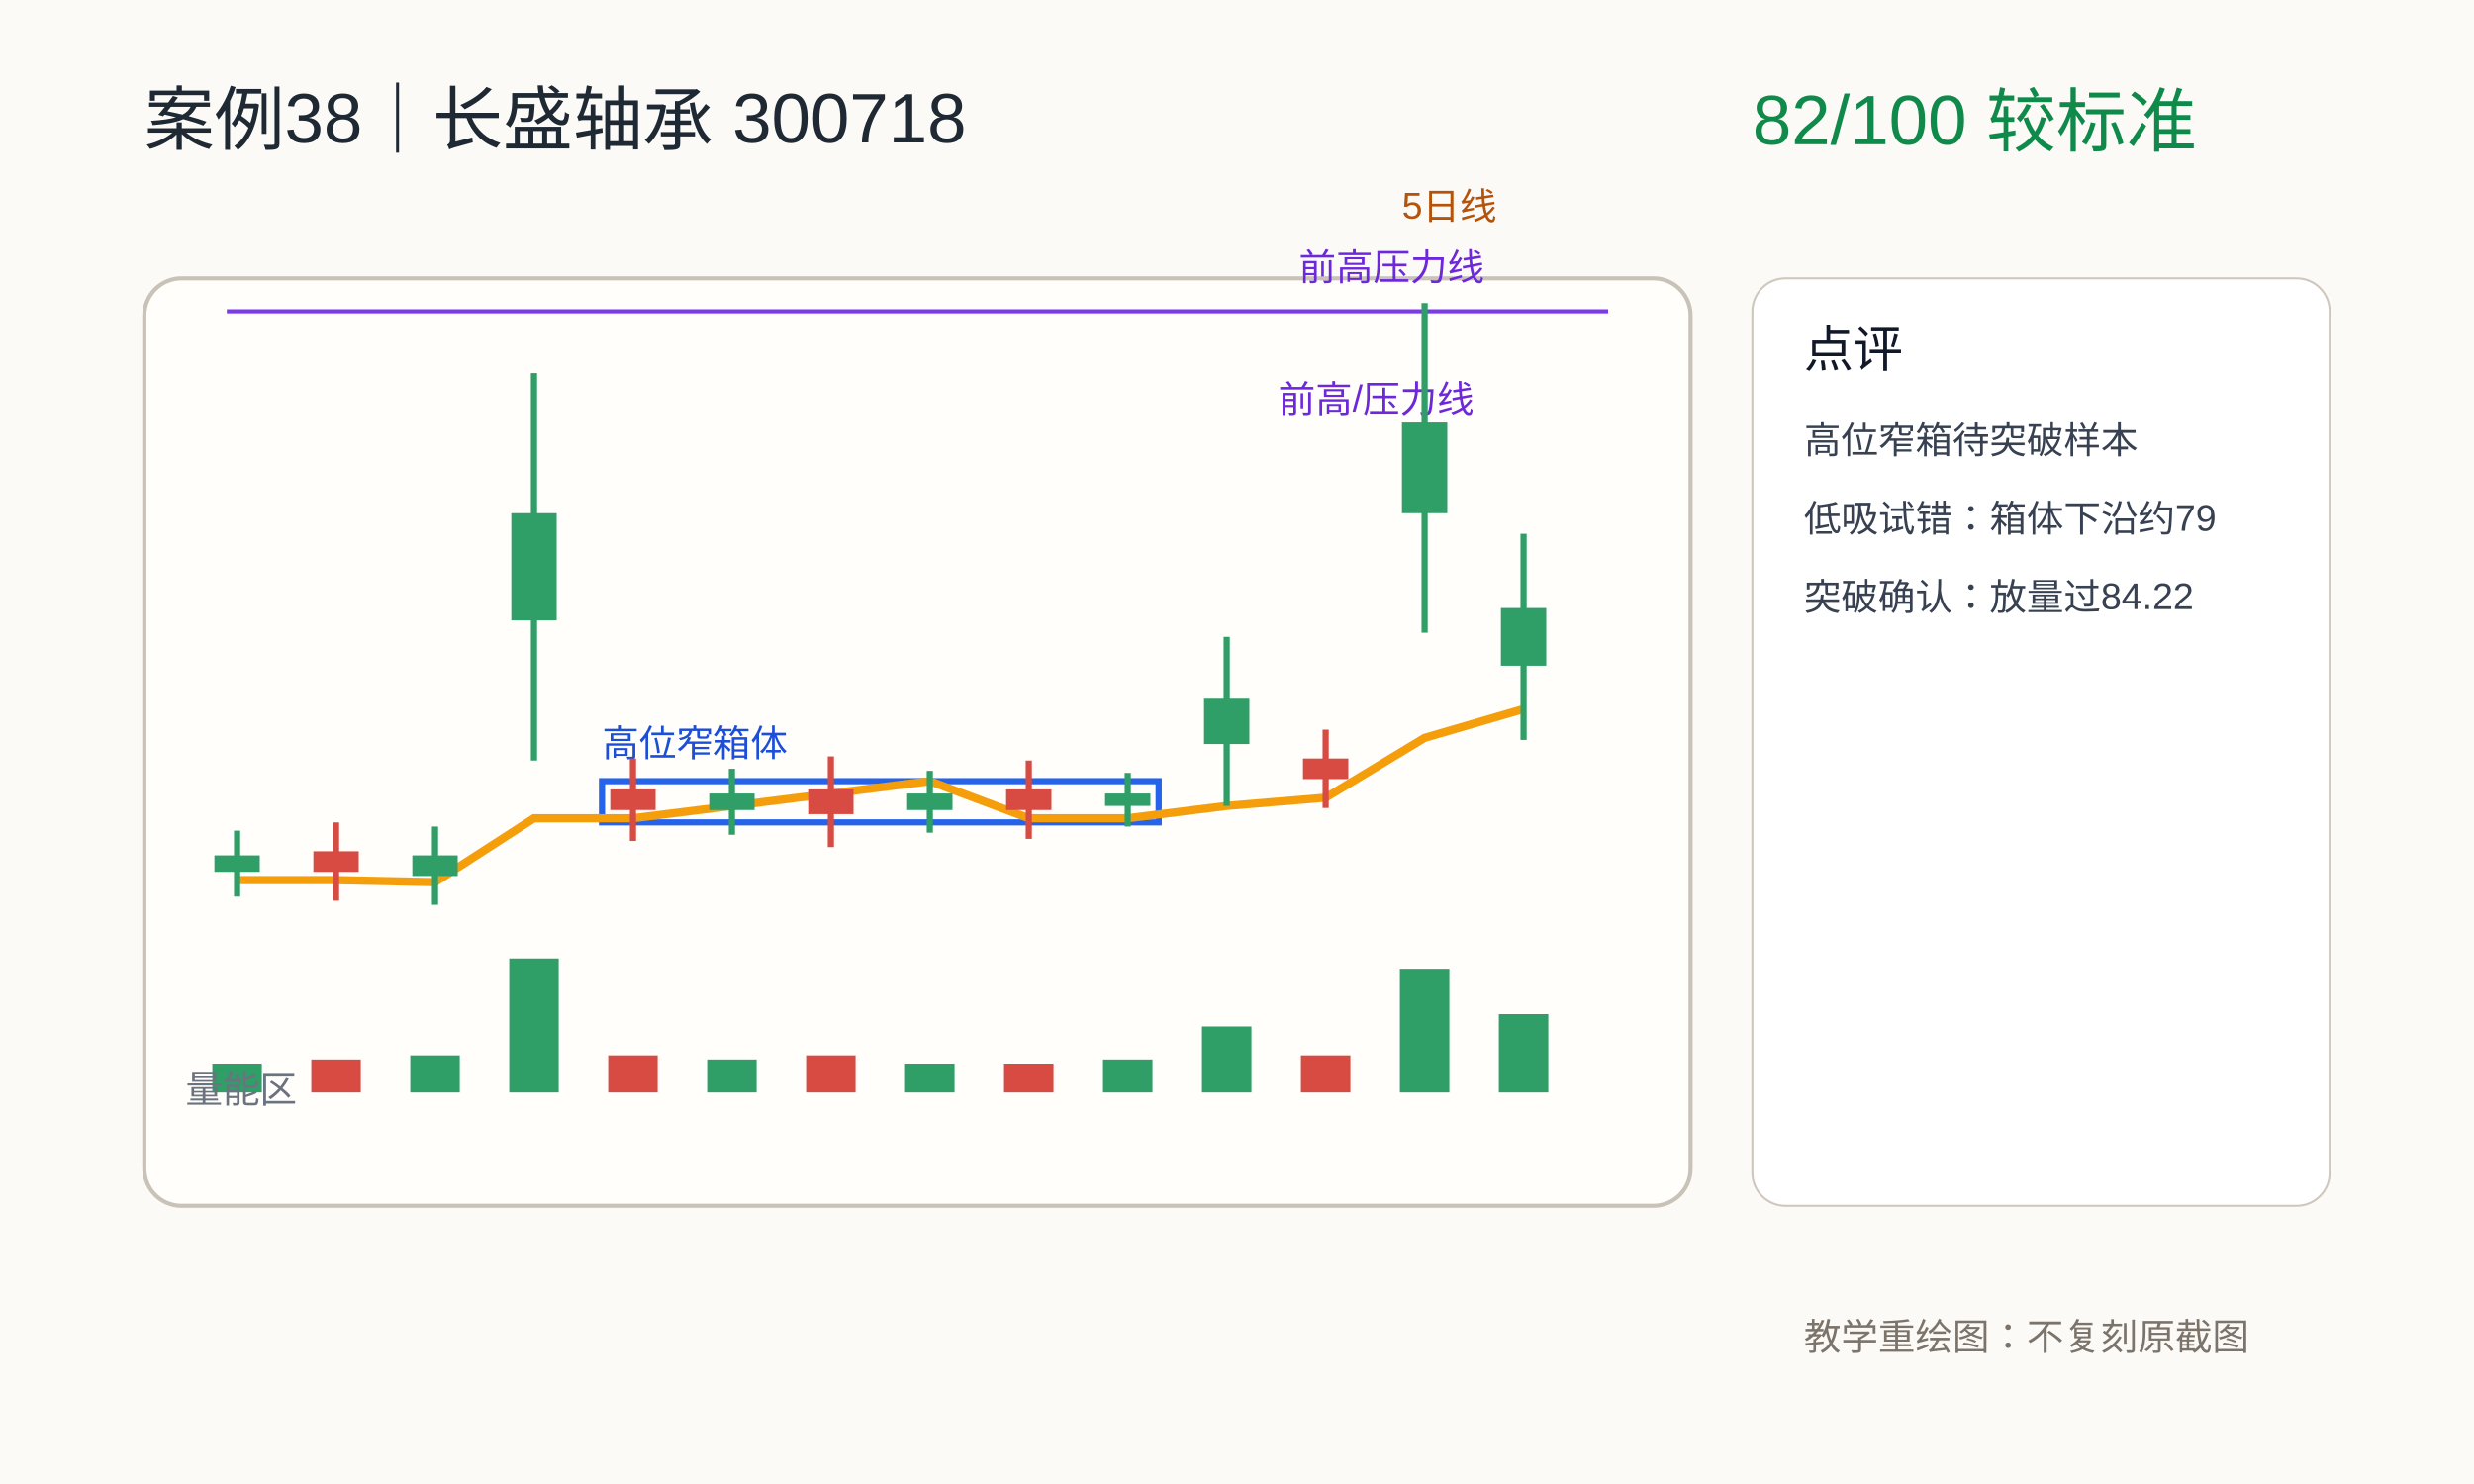
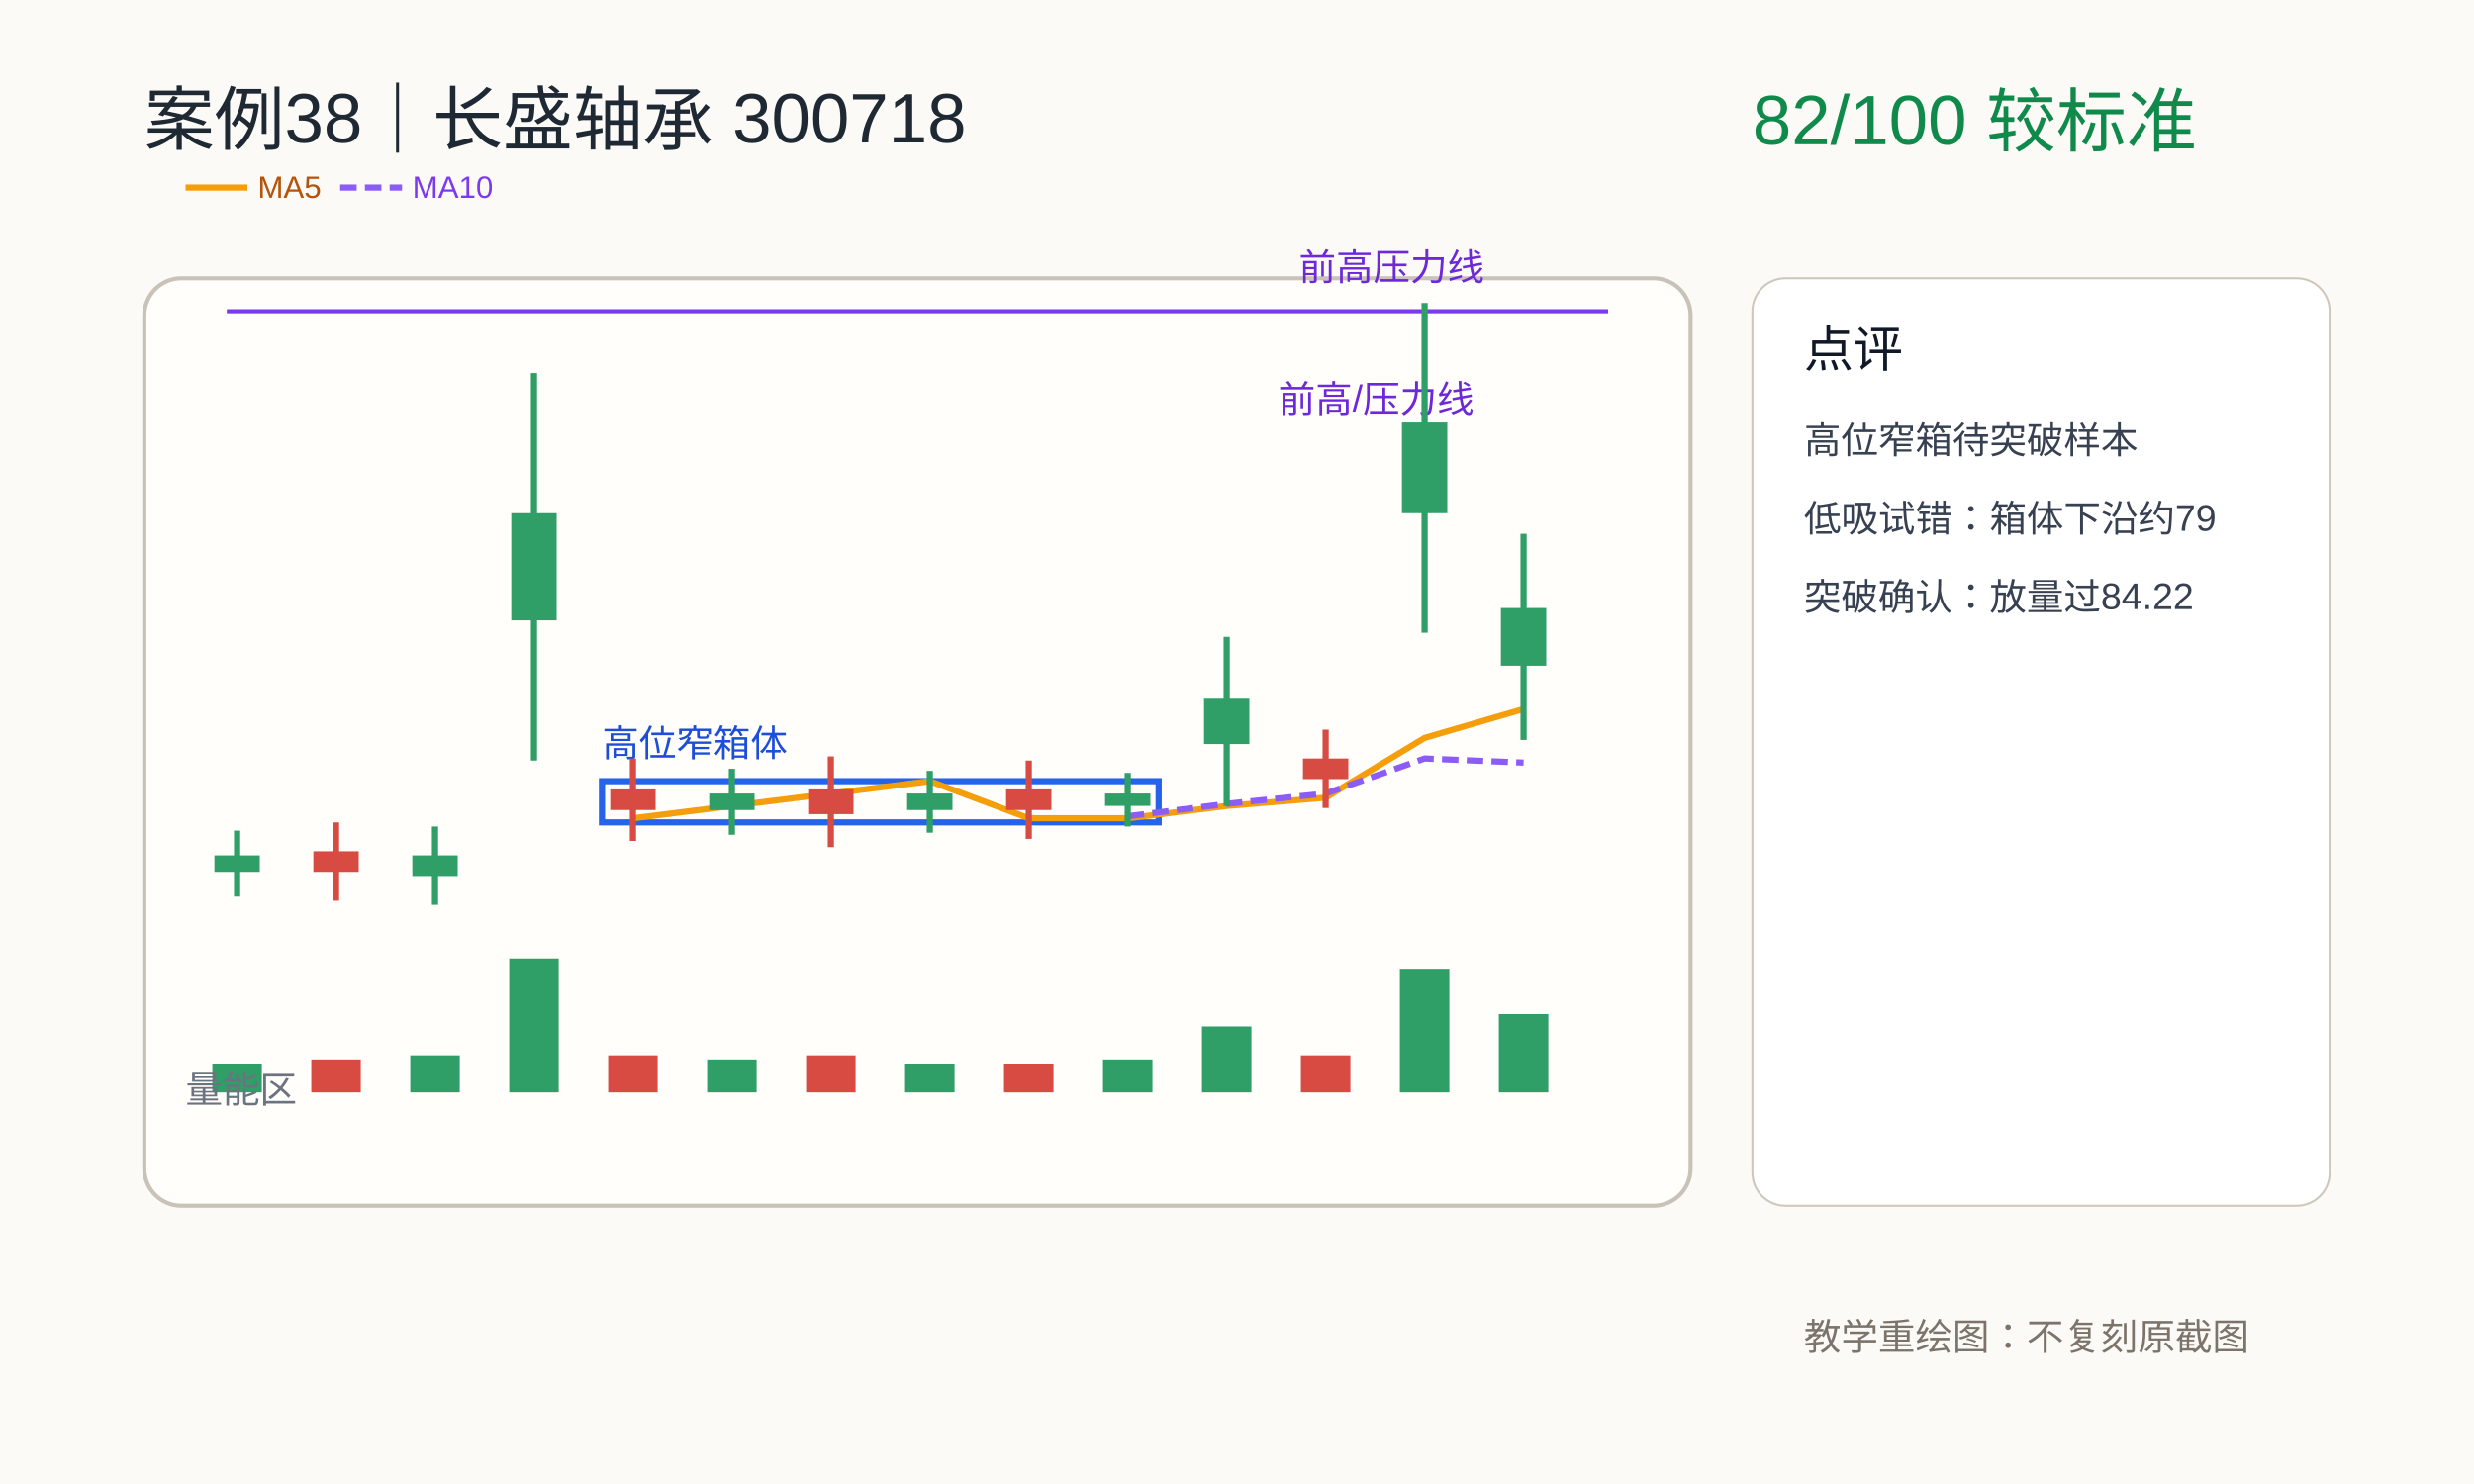
<svg xmlns="http://www.w3.org/2000/svg" width="1200" height="720" viewBox="0 0 1200 720">
  <rect width="1200" height="720" fill="#fbfaf7" />
  <rect x="70" y="135" width="750" height="450" rx="18" fill="#fffefb" stroke="#c9c2b8" stroke-width="2" />
  <text x="70" y="70" font-size="34" font-family="PingFang SC, Arial" fill="#1f2933">案例38｜长盛轴承 300718</text>
  <text x="850" y="70" font-size="34" font-family="PingFang SC, Arial" fill="#0f8a4b">82/100  较标准</text>
  <text x="620" y="200" font-size="18" font-family="PingFang SC, Arial" fill="#6d28d9">前高/压力线</text>
  <line x1="110" y1="151" x2="780" y2="151" stroke="#7c3aed" stroke-width="2" />
  <text x="630" y="136" font-size="18" font-family="PingFang SC, Arial" fill="#6d28d9">前高压力线</text>
  <rect x="292" y="379" width="270" height="20" fill="none" stroke="#2563eb" stroke-width="3" />
  <text x="292" y="367" font-size="18" font-family="PingFang SC, Arial" fill="#1d4ed8">高位窄箱体</text>
-   <polyline points="115,427 163,427 211,428 259,397 307,397 355,391 403,385 451,379 499,397 547,397 595,391 643,387 691,358 739,344" fill="none" stroke="#f59e0b" stroke-width="4" />
-   <text x="680" y="106" font-size="18" font-family="PingFang SC, Arial" fill="#b45309">5日线</text>
+   <polyline points="307,397 355,391 403,385 451,379 499,397 547,397 595,391 643,387 691,358 739,344" fill="none" stroke="#f59e0b" stroke-width="3" />
+   <polyline points="547,396 595,390 643,385 691,368 739,370" fill="none" stroke="#8b5cf6" stroke-width="3" stroke-dasharray="8,4" />
+   <line x1="90" y1="91" x2="120" y2="91" stroke="#f59e0b" stroke-width="3" />
+   <text x="125" y="96" font-size="15" font-family="PingFang SC, Arial" fill="#b45309">MA5</text>
+   <line x1="165" y1="91" x2="195" y2="91" stroke="#8b5cf6" stroke-width="3" stroke-dasharray="8,4" />
+   <text x="200" y="96" font-size="15" font-family="PingFang SC, Arial" fill="#7c3aed">MA10</text>
  <line x1="115" y1="403" x2="115" y2="435" stroke="#2f9e67" stroke-width="3" />
  <rect x="104" y="415" width="22" height="8" fill="#2f9e67" />
  <line x1="163" y1="399" x2="163" y2="437" stroke="#d74b42" stroke-width="3" />
  <rect x="152" y="413" width="22" height="10" fill="#d74b42" />
  <line x1="211" y1="401" x2="211" y2="439" stroke="#2f9e67" stroke-width="3" />
  <rect x="200" y="415" width="22" height="10" fill="#2f9e67" />
  <line x1="259" y1="181" x2="259" y2="369" stroke="#2f9e67" stroke-width="3" />
  <rect x="248" y="249" width="22" height="52" fill="#2f9e67" />
  <line x1="307" y1="368" x2="307" y2="408" stroke="#d74b42" stroke-width="3" />
  <rect x="296" y="383" width="22" height="10" fill="#d74b42" />
  <line x1="355" y1="373" x2="355" y2="405" stroke="#2f9e67" stroke-width="3" />
  <rect x="344" y="385" width="22" height="8" fill="#2f9e67" />
  <line x1="403" y1="367" x2="403" y2="411" stroke="#d74b42" stroke-width="3" />
  <rect x="392" y="383" width="22" height="12" fill="#d74b42" />
  <line x1="451" y1="374" x2="451" y2="404" stroke="#2f9e67" stroke-width="3" />
  <rect x="440" y="385" width="22" height="8" fill="#2f9e67" />
  <line x1="499" y1="369" x2="499" y2="407" stroke="#d74b42" stroke-width="3" />
  <rect x="488" y="383" width="22" height="10" fill="#d74b42" />
  <line x1="547" y1="375" x2="547" y2="401" stroke="#2f9e67" stroke-width="3" />
  <rect x="536" y="385" width="22" height="6" fill="#2f9e67" />
  <line x1="595" y1="309" x2="595" y2="391" stroke="#2f9e67" stroke-width="3" />
  <rect x="584" y="339" width="22" height="22" fill="#2f9e67" />
  <line x1="643" y1="354" x2="643" y2="392" stroke="#d74b42" stroke-width="3" />
  <rect x="632" y="368" width="22" height="10" fill="#d74b42" />
  <line x1="691" y1="147" x2="691" y2="307" stroke="#2f9e67" stroke-width="3" />
  <rect x="680" y="205" width="22" height="44" fill="#2f9e67" />
  <line x1="739" y1="259" x2="739" y2="359" stroke="#2f9e67" stroke-width="3" />
  <rect x="728" y="295" width="22" height="28" fill="#2f9e67" />
  <rect x="103" y="516" width="24" height="14" fill="#2f9e67" />
  <rect x="151" y="514" width="24" height="16" fill="#d74b42" />
  <rect x="199" y="512" width="24" height="18" fill="#2f9e67" />
  <rect x="247" y="465" width="24" height="65" fill="#2f9e67" />
  <rect x="295" y="512" width="24" height="18" fill="#d74b42" />
  <rect x="343" y="514" width="24" height="16" fill="#2f9e67" />
  <rect x="391" y="512" width="24" height="18" fill="#d74b42" />
  <rect x="439" y="516" width="24" height="14" fill="#2f9e67" />
  <rect x="487" y="516" width="24" height="14" fill="#d74b42" />
  <rect x="535" y="514" width="24" height="16" fill="#2f9e67" />
  <rect x="583" y="498" width="24" height="32" fill="#2f9e67" />
  <rect x="631" y="512" width="24" height="18" fill="#d74b42" />
  <rect x="679" y="470" width="24" height="60" fill="#2f9e67" />
  <rect x="727" y="492" width="24" height="38" fill="#2f9e67" />
  <text x="90" y="535" font-size="18" font-family="PingFang SC, Arial" fill="#6b7280">量能区</text>
  <rect x="850" y="135" width="280" height="450" rx="16" fill="#ffffff" stroke="#d0c7bc" />
  <text x="875" y="178" font-size="24" font-family="PingFang SC, Arial" fill="#111827">点评</text>
  <text x="875" y="220" font-size="18" font-family="PingFang SC, Arial" fill="#374151">高位窄箱待突破样本</text>
  <text x="875" y="258" font-size="18" font-family="PingFang SC, Arial" fill="#374151">低吸试错：箱体下沿约79</text>
  <text x="875" y="296" font-size="18" font-family="PingFang SC, Arial" fill="#374151">突破确认：放量过84.22</text>
  <text x="875" y="655" font-size="18" font-family="PingFang SC, Arial" fill="#7c746b">教学重绘图：不复刻原截图</text>
</svg>
